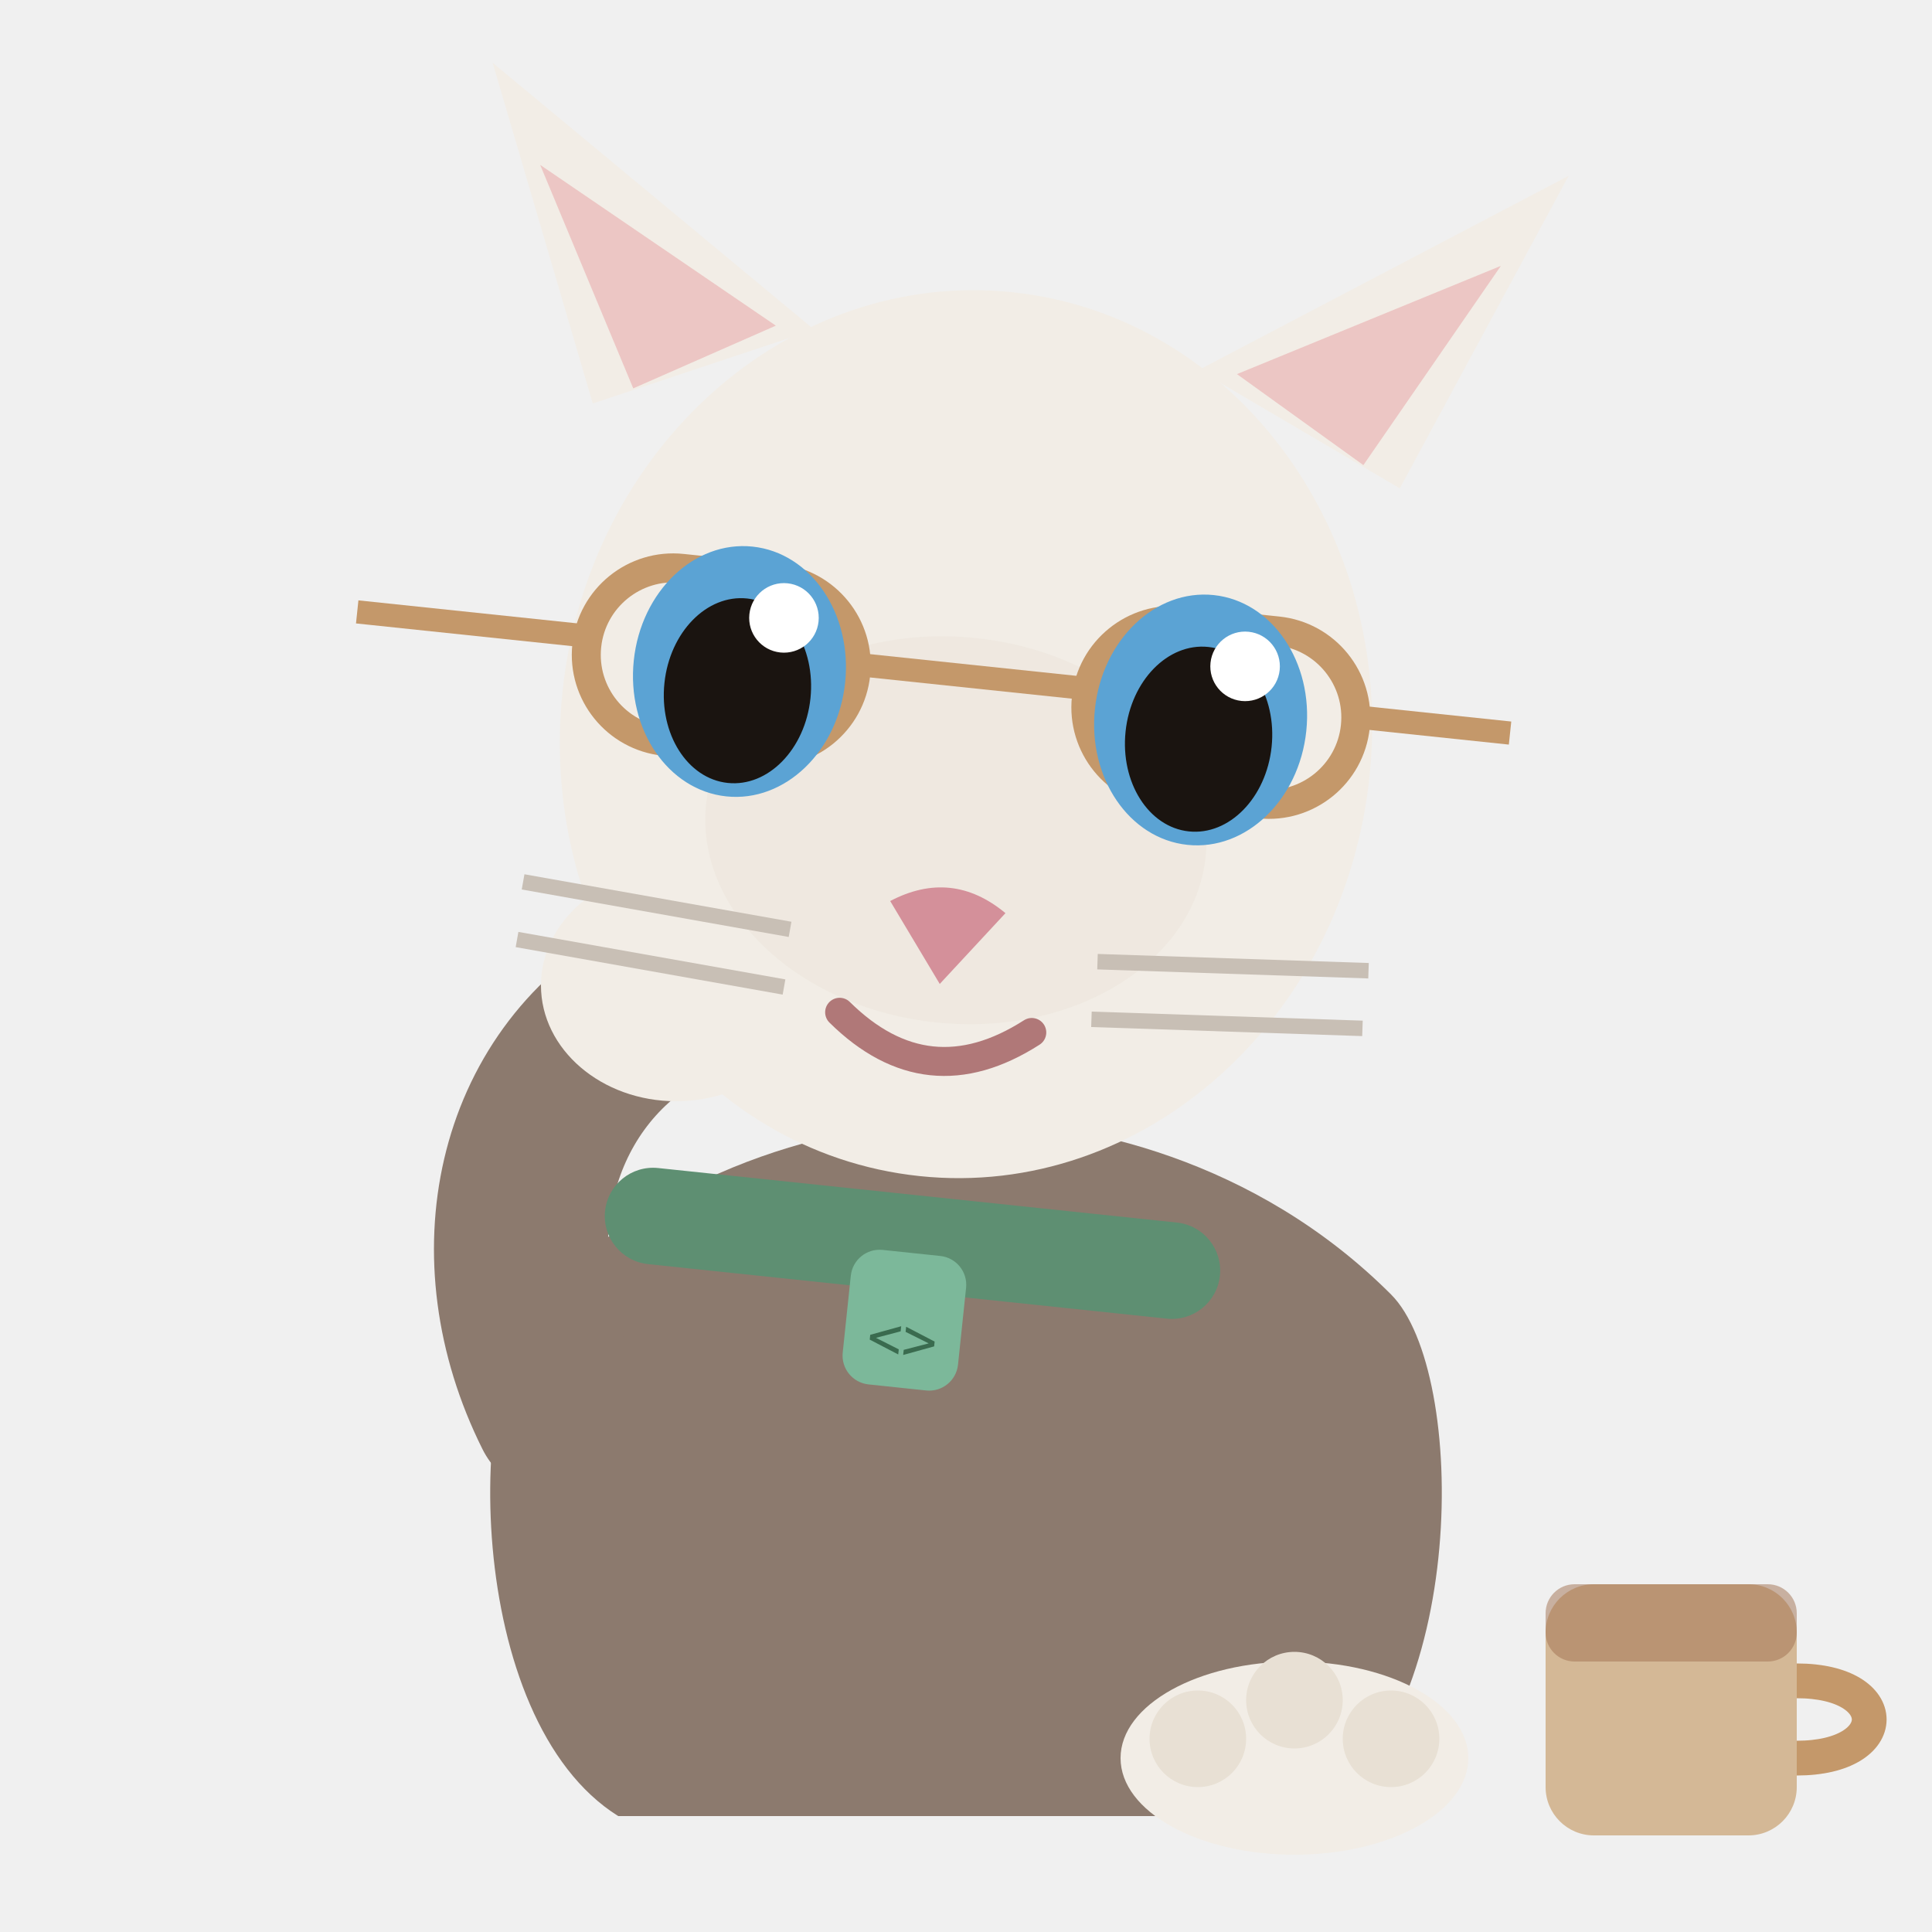
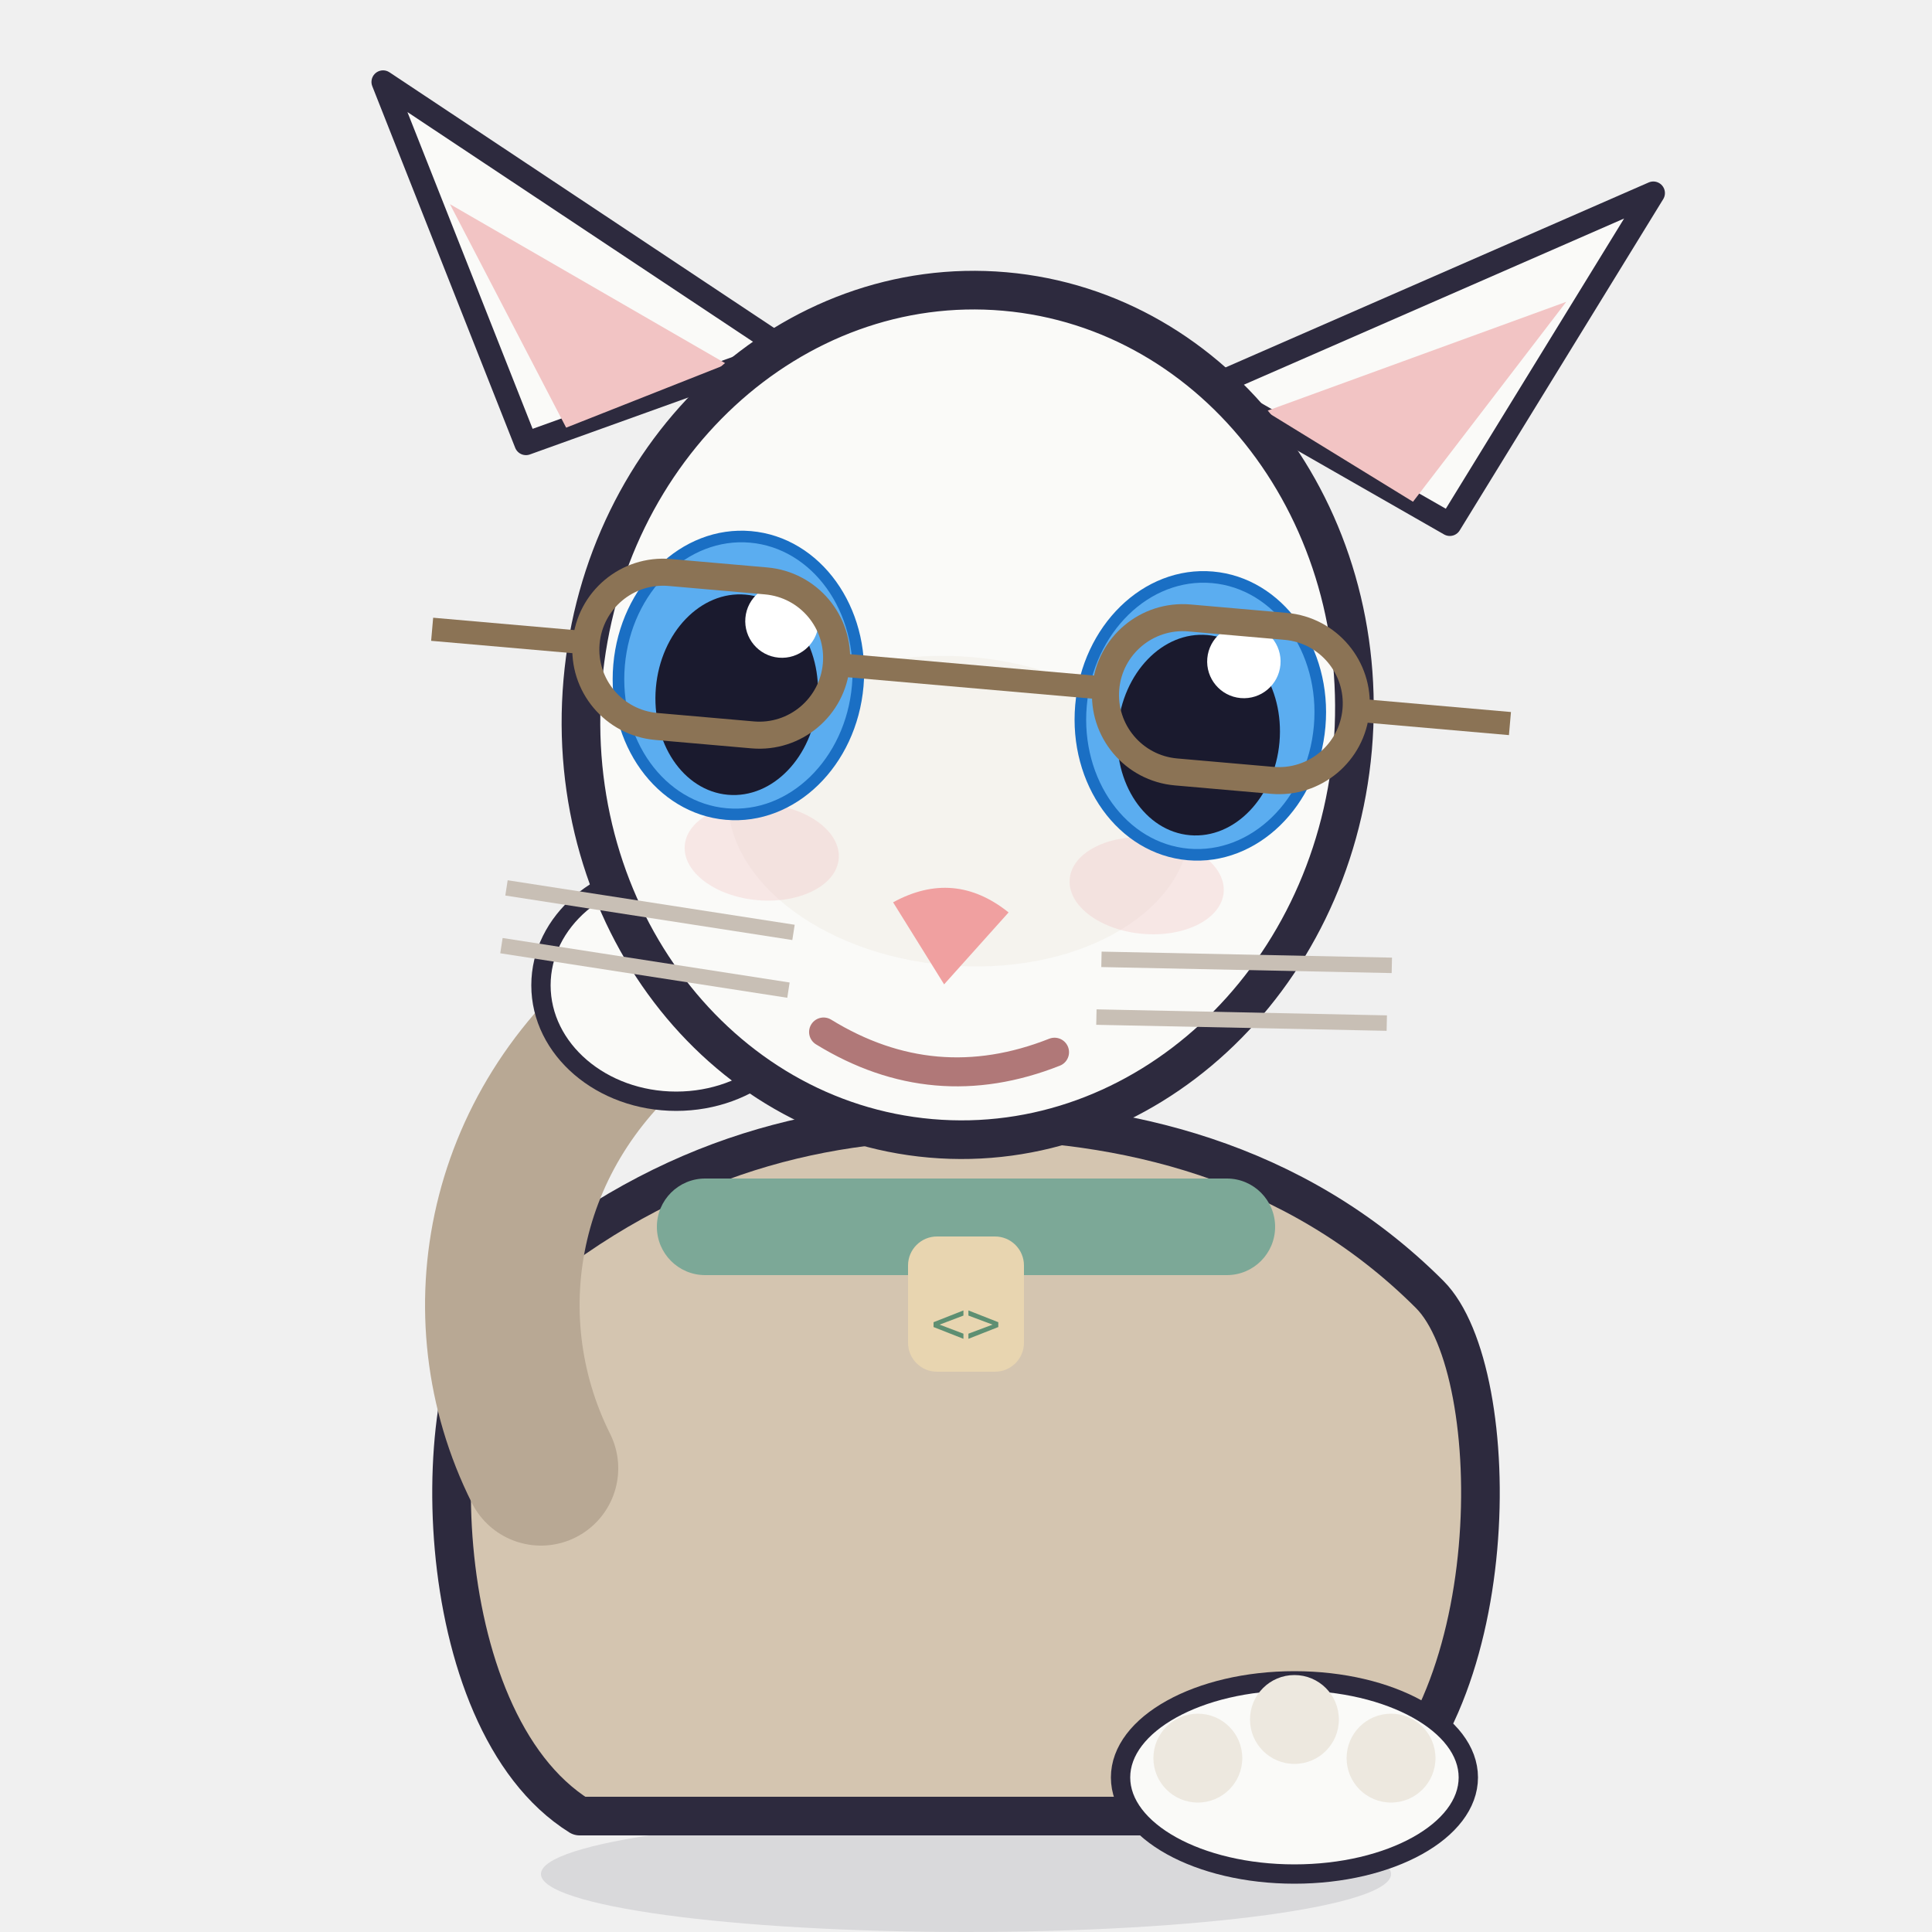
- <svg xmlns="http://www.w3.org/2000/svg" viewBox="0 0 100 100" width="100" height="100" role="img" aria-label="Staff Casey — think">
-   <path d="M28,67 C24,71 24,89 32,94 L68,94 C76,89 76,71 72,67 C65,60 56,58 50,58 C44,58 35,60 28,67 Z" fill="#8C7A6E" />
-   <rect x="80" y="82" width="13" height="13" rx="2.5" fill="#D4B896" />
-   <path d="M93,87 C98,87 98,91 93,91" stroke="#C4986A" stroke-width="1.8" fill="none" />
-   <rect x="80" y="82" width="13" height="4" rx="1.5" fill="#A07050" opacity="0.5" />
-   <ellipse cx="67" cy="91" rx="9" ry="5" fill="#F2EDE6" />
-   <circle cx="62" cy="90" r="2.5" fill="#E8E0D4" />
-   <circle cx="67" cy="88" r="2.5" fill="#E8E0D4" />
-   <circle cx="72" cy="90" r="2.5" fill="#E8E0D4" />
-   <path d="M29,73 C25,65 27,56 34,52" stroke="#8C7A6E" stroke-width="9" fill="none" stroke-linecap="round" />
-   <ellipse cx="35" cy="51" rx="7" ry="6" fill="#F2EDE6" />
-   <g transform="rotate(6, 50, 38)">
-     <rect x="34" y="62" width="32" height="5" rx="2.5" fill="#5E8F72" />
-     <rect x="47" y="65" width="6" height="7" rx="1.5" fill="#7CB89A" />
-     <text x="50" y="70.5" text-anchor="middle" font-family="monospace" font-size="3" fill="#3A6B4F">&lt;&gt;</text>
-     <ellipse cx="50" cy="38" rx="21" ry="23" fill="#F2EDE6" />
-     <ellipse cx="50" cy="43" rx="13" ry="10" fill="#E8E0D4" opacity="0.35" />
-     <path d="M29,23 L22,6 L40,18 Z" fill="#F2EDE6" />
-     <path d="M31,22 L25,11 L38,18 Z" fill="#EAB5B5" opacity="0.7" />
-     <path d="M71,23 L78,6 L60,18 Z" fill="#F2EDE6" />
-     <path d="M69,22 L75,11 L62,18 Z" fill="#EAB5B5" opacity="0.7" />
-     <rect x="30" y="31" width="14" height="9" rx="4.5" fill="none" stroke="#C4986A" stroke-width="1.5" />
-     <rect x="56" y="31" width="14" height="9" rx="4.5" fill="none" stroke="#C4986A" stroke-width="1.5" />
-     <line x1="44" y1="35" x2="56" y2="35" stroke="#C4986A" stroke-width="1.2" />
-     <line x1="18" y1="35" x2="30" y2="35" stroke="#C4986A" stroke-width="1.2" />
-     <line x1="70" y1="35" x2="78" y2="35" stroke="#C4986A" stroke-width="1.2" />
-     <ellipse cx="38" cy="36" rx="5.5" ry="6.5" fill="#5BA3D4" />
-     <ellipse cx="38" cy="37" rx="3.8" ry="4.8" fill="#1A1410" />
-     <circle cx="40" cy="33" r="1.8" fill="#fff" />
-     <ellipse cx="62" cy="36" rx="5.5" ry="6.5" fill="#5BA3D4" />
-     <ellipse cx="62" cy="37" rx="3.8" ry="4.8" fill="#1A1410" />
-     <circle cx="64" cy="33" r="1.8" fill="#fff" />
-     <path d="M47,47 L50,51 L53,47 Q50,45 47,47 Z" fill="#D4909A" />
-     <path d="M45,53 Q50,57 55,53" stroke="#B07878" stroke-width="1.5" fill="none" stroke-linecap="round" />
-     <line x1="28" y1="48" x2="42" y2="49" stroke="#C8BFB5" stroke-width="0.8" />
-     <line x1="28" y1="51" x2="42" y2="52" stroke="#C8BFB5" stroke-width="0.8" />
-     <line x1="58" y1="49" x2="72" y2="48" stroke="#C8BFB5" stroke-width="0.8" />
-     <line x1="58" y1="52" x2="72" y2="51" stroke="#C8BFB5" stroke-width="0.8" />
+ <svg xmlns="http://www.w3.org/2000/svg" viewBox="0 0 100 100" width="100" height="100" role="img" aria-label="Staff Casey, think">
+   <ellipse cx="50" cy="97" rx="22" ry="3" fill="#2D2A3E" opacity="0.12" />
+   <path d="M26,67 C22,71 22,89 30,94 L70,94 C78,89 78,71 74,67 C67,60 58,58 50,58 C42,58 34,60 26,67 Z" fill="#D4C5B0" stroke="#2D2A3E" stroke-width="2" stroke-linejoin="round" />
+   <rect x="34" y="61" width="32" height="5" rx="2.5" fill="#7CA897" />
+   <rect x="47" y="64" width="6" height="7" rx="1.5" fill="#E8D5B0" />
+   <text x="50" y="69.5" text-anchor="middle" font-family="monospace" font-size="3" fill="#5E8F72">&lt;&gt;</text>
+   <ellipse cx="67" cy="92" rx="9" ry="5" fill="#FAFAF8" stroke="#2D2A3E" stroke-width="1" />
+   <circle cx="62" cy="91" r="2.3" fill="#EDE8DF" />
+   <circle cx="67" cy="89" r="2.3" fill="#EDE8DF" />
+   <circle cx="72" cy="91" r="2.3" fill="#EDE8DF" />
+   <path d="M28,76 C24,68 26,58 34,52" stroke="#B8A894" stroke-width="8" fill="none" stroke-linecap="round" />
+   <ellipse cx="35" cy="51" rx="7" ry="6" fill="#FAFAF8" stroke="#2D2A3E" stroke-width="1" />
+   <g transform="rotate(5, 50, 38)">
+     <path d="M26,25 L17,7 L39,19 Z" fill="#FAFAF8" stroke="#2D2A3E" stroke-width="1.2" stroke-linejoin="round" />
+     <path d="M28,24 L21,13 L36,20 Z" fill="#F2C4C4" />
+     <path d="M74,25 L83,7 L61,19 Z" fill="#FAFAF8" stroke="#2D2A3E" stroke-width="1.2" stroke-linejoin="round" />
+     <path d="M72,24 L79,13 L64,20 Z" fill="#F2C4C4" />
+     <ellipse cx="50" cy="37" rx="20" ry="22" fill="#FAFAF8" stroke="#2D2A3E" stroke-width="2" stroke-linejoin="round" />
+     <ellipse cx="50" cy="42" rx="12" ry="8" fill="#EDE8DF" opacity="0.4" />
+     <ellipse cx="40" cy="45" rx="4" ry="2.5" fill="#F2C4C4" opacity="0.35" />
+     <ellipse cx="60" cy="45" rx="4" ry="2.5" fill="#F2C4C4" opacity="0.35" />
+     <ellipse cx="38" cy="36" rx="6.2" ry="7.2" fill="#5BADF0" stroke="#1A6FC4" stroke-width="0.6" />
+     <ellipse cx="38" cy="37" rx="4.2" ry="5.2" fill="#1A1A2E" />
+     <circle cx="40" cy="33" r="1.9" fill="#FFFFFF" />
+     <ellipse cx="62" cy="36" rx="6.2" ry="7.2" fill="#5BADF0" stroke="#1A6FC4" stroke-width="0.6" />
+     <ellipse cx="62" cy="37" rx="4.2" ry="5.2" fill="#1A1A2E" />
+     <circle cx="64" cy="33" r="1.9" fill="#FFFFFF" />
+     <path d="M47,47 L50 51 L53,47 Q50,45 47,47 Z" fill="#F0A0A0" />
+     <path d="M44,54 Q50,57 56,54" stroke="#B07878" stroke-width="1.5" fill="none" stroke-linecap="round" />
+     <line x1="27" y1="48" x2="42" y2="49" stroke="#C8BFB5" stroke-width="0.8" />
+     <line x1="27" y1="51" x2="42" y2="52" stroke="#C8BFB5" stroke-width="0.8" />
+     <line x1="58" y1="49" x2="73" y2="48" stroke="#C8BFB5" stroke-width="0.8" />
+     <line x1="58" y1="52" x2="73" y2="51" stroke="#C8BFB5" stroke-width="0.8" />
+     <rect x="30" y="31" width="13" height="8" rx="4" fill="none" stroke="#8B7355" stroke-width="1.4" />
+     <rect x="57" y="31" width="13" height="8" rx="4" fill="none" stroke="#8B7355" stroke-width="1.4" />
+     <line x1="43" y1="35" x2="57" y2="35" stroke="#8B7355" stroke-width="1.2" />
+     <line x1="22" y1="35" x2="30" y2="35" stroke="#8B7355" stroke-width="1.2" />
+     <line x1="70" y1="35" x2="78" y2="35" stroke="#8B7355" stroke-width="1.2" />
  </g>
</svg>
